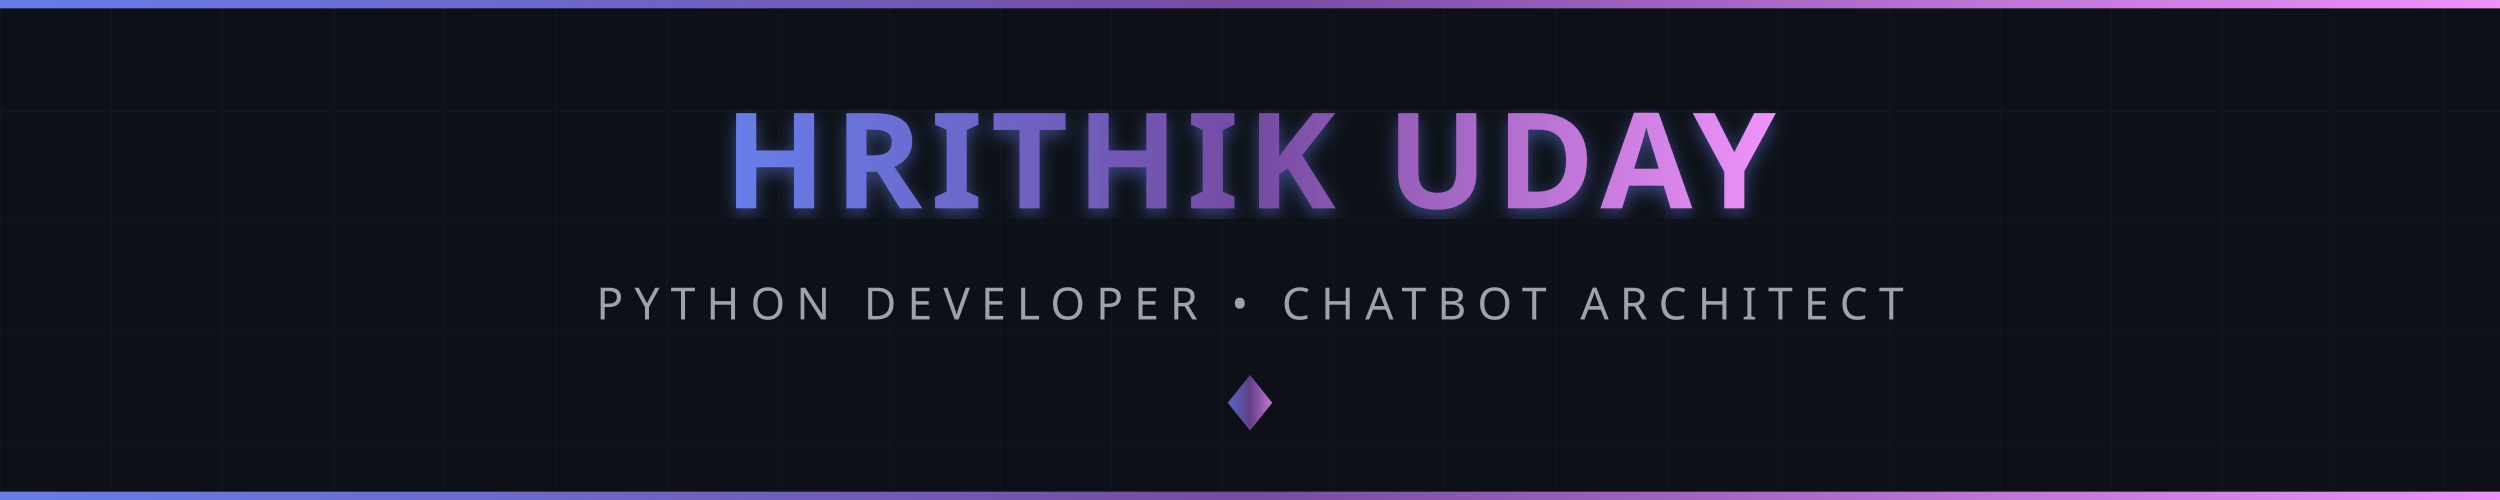
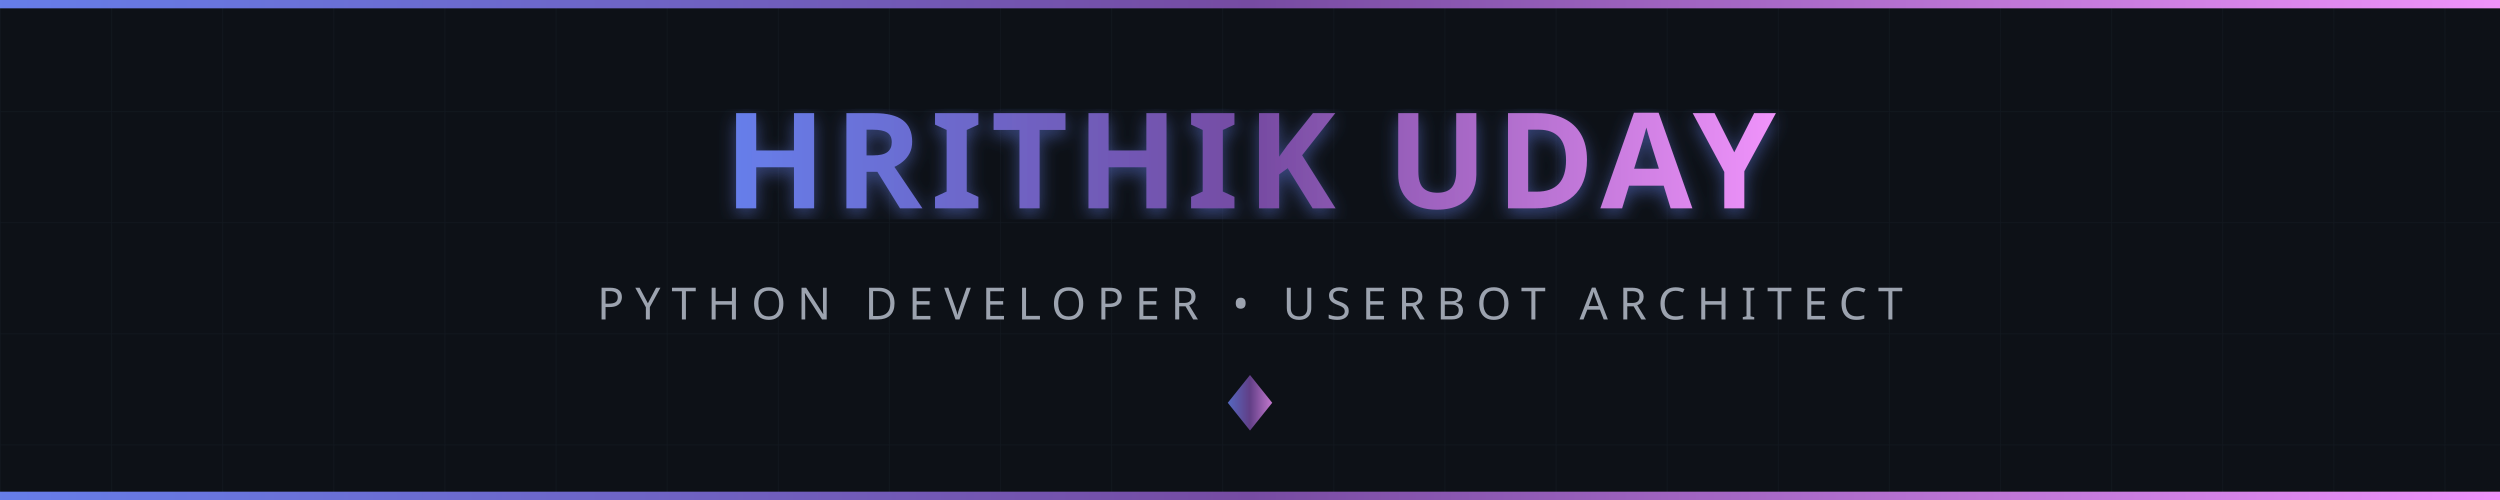
<svg xmlns="http://www.w3.org/2000/svg" width="900" height="180" viewBox="0 0 900 180">
  <defs>
    <linearGradient id="premiumGradient" x1="0%" y1="0%" x2="100%" y2="0%">
      <stop offset="0%" style="stop-color:#667eea">
        <animate attributeName="stop-color" values="#667eea;#764ba2;#f093fb;#667eea" dur="6s" repeatCount="indefinite" />
      </stop>
      <stop offset="50%" style="stop-color:#764ba2">
        <animate attributeName="stop-color" values="#764ba2;#f093fb;#667eea;#764ba2" dur="6s" repeatCount="indefinite" />
      </stop>
      <stop offset="100%" style="stop-color:#f093fb">
        <animate attributeName="stop-color" values="#f093fb;#667eea;#764ba2;#f093fb" dur="6s" repeatCount="indefinite" />
      </stop>
    </linearGradient>
    <filter id="textShadow" x="-10%" y="-10%" width="120%" height="120%">
      <feDropShadow dx="0" dy="2" stdDeviation="3" flood-color="#667eea" flood-opacity="0.5" />
    </filter>
  </defs>
  <rect width="100%" height="100%" fill="#0d1117" />
  <defs>
    <pattern id="grid" width="40" height="40" patternUnits="userSpaceOnUse">
      <path d="M 40 0 L 0 0 0 40" fill="none" stroke="#1f2937" stroke-width="0.5" opacity="0.3" />
    </pattern>
  </defs>
  <rect width="100%" height="100%" fill="url(#grid)" />
  <rect x="0" y="0" width="900" height="3" fill="url(#premiumGradient)" />
  <g filter="url(#textShadow)">
    <text x="450" y="75" text-anchor="middle" font-family="'Segoe UI', 'SF Pro Display', -apple-system, sans-serif" font-size="48" font-weight="700" fill="url(#premiumGradient)" letter-spacing="3">
      HRITHIK UDAY
    </text>
  </g>
  <text x="450" y="115" text-anchor="middle" font-family="'Segoe UI', 'SF Pro Display', -apple-system, sans-serif" font-size="16" fill="#9ca3af" letter-spacing="4">
-     PYTHON DEVELOPER  •  CHATBOT ARCHITECT
+     PYTHON DEVELOPER  •  USERBOT ARCHITECT
  </text>
  <g opacity="0.6">
    <line x1="120" y1="140" x2="380" y2="140" stroke="url(#premiumGradient)" stroke-width="1">
      <animate attributeName="x2" values="120;380" dur="1s" fill="freeze" />
    </line>
    <line x1="520" y1="140" x2="780" y2="140" stroke="url(#premiumGradient)" stroke-width="1">
      <animate attributeName="x1" values="780;520" dur="1s" fill="freeze" />
    </line>
  </g>
  <polygon points="450,135 458,145 450,155 442,145" fill="url(#premiumGradient)" opacity="0.8">
    <animateTransform attributeName="transform" type="rotate" from="0 450 145" to="360 450 145" dur="10s" repeatCount="indefinite" />
  </polygon>
  <rect x="0" y="177" width="900" height="3" fill="url(#premiumGradient)" />
</svg>
